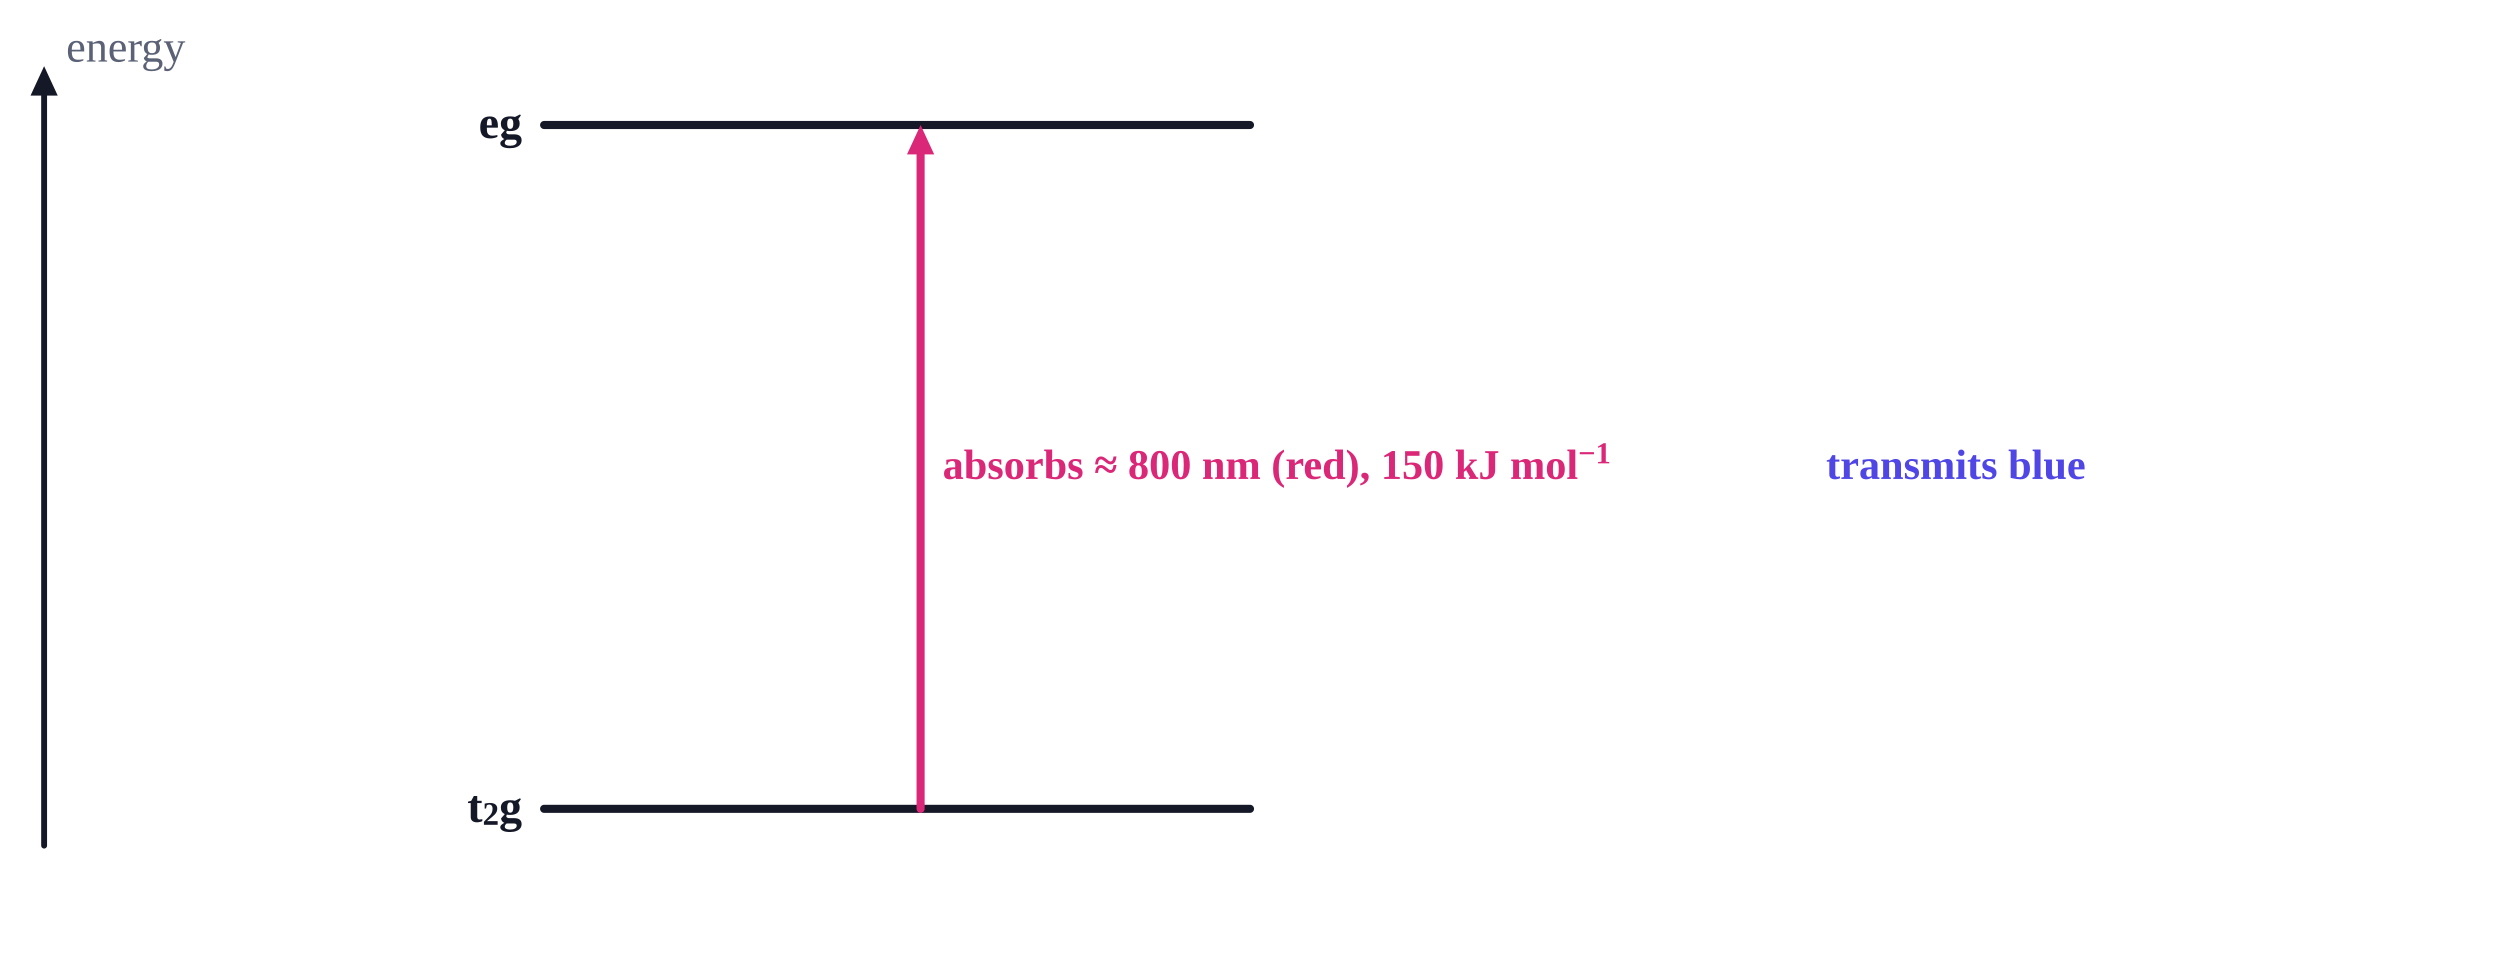
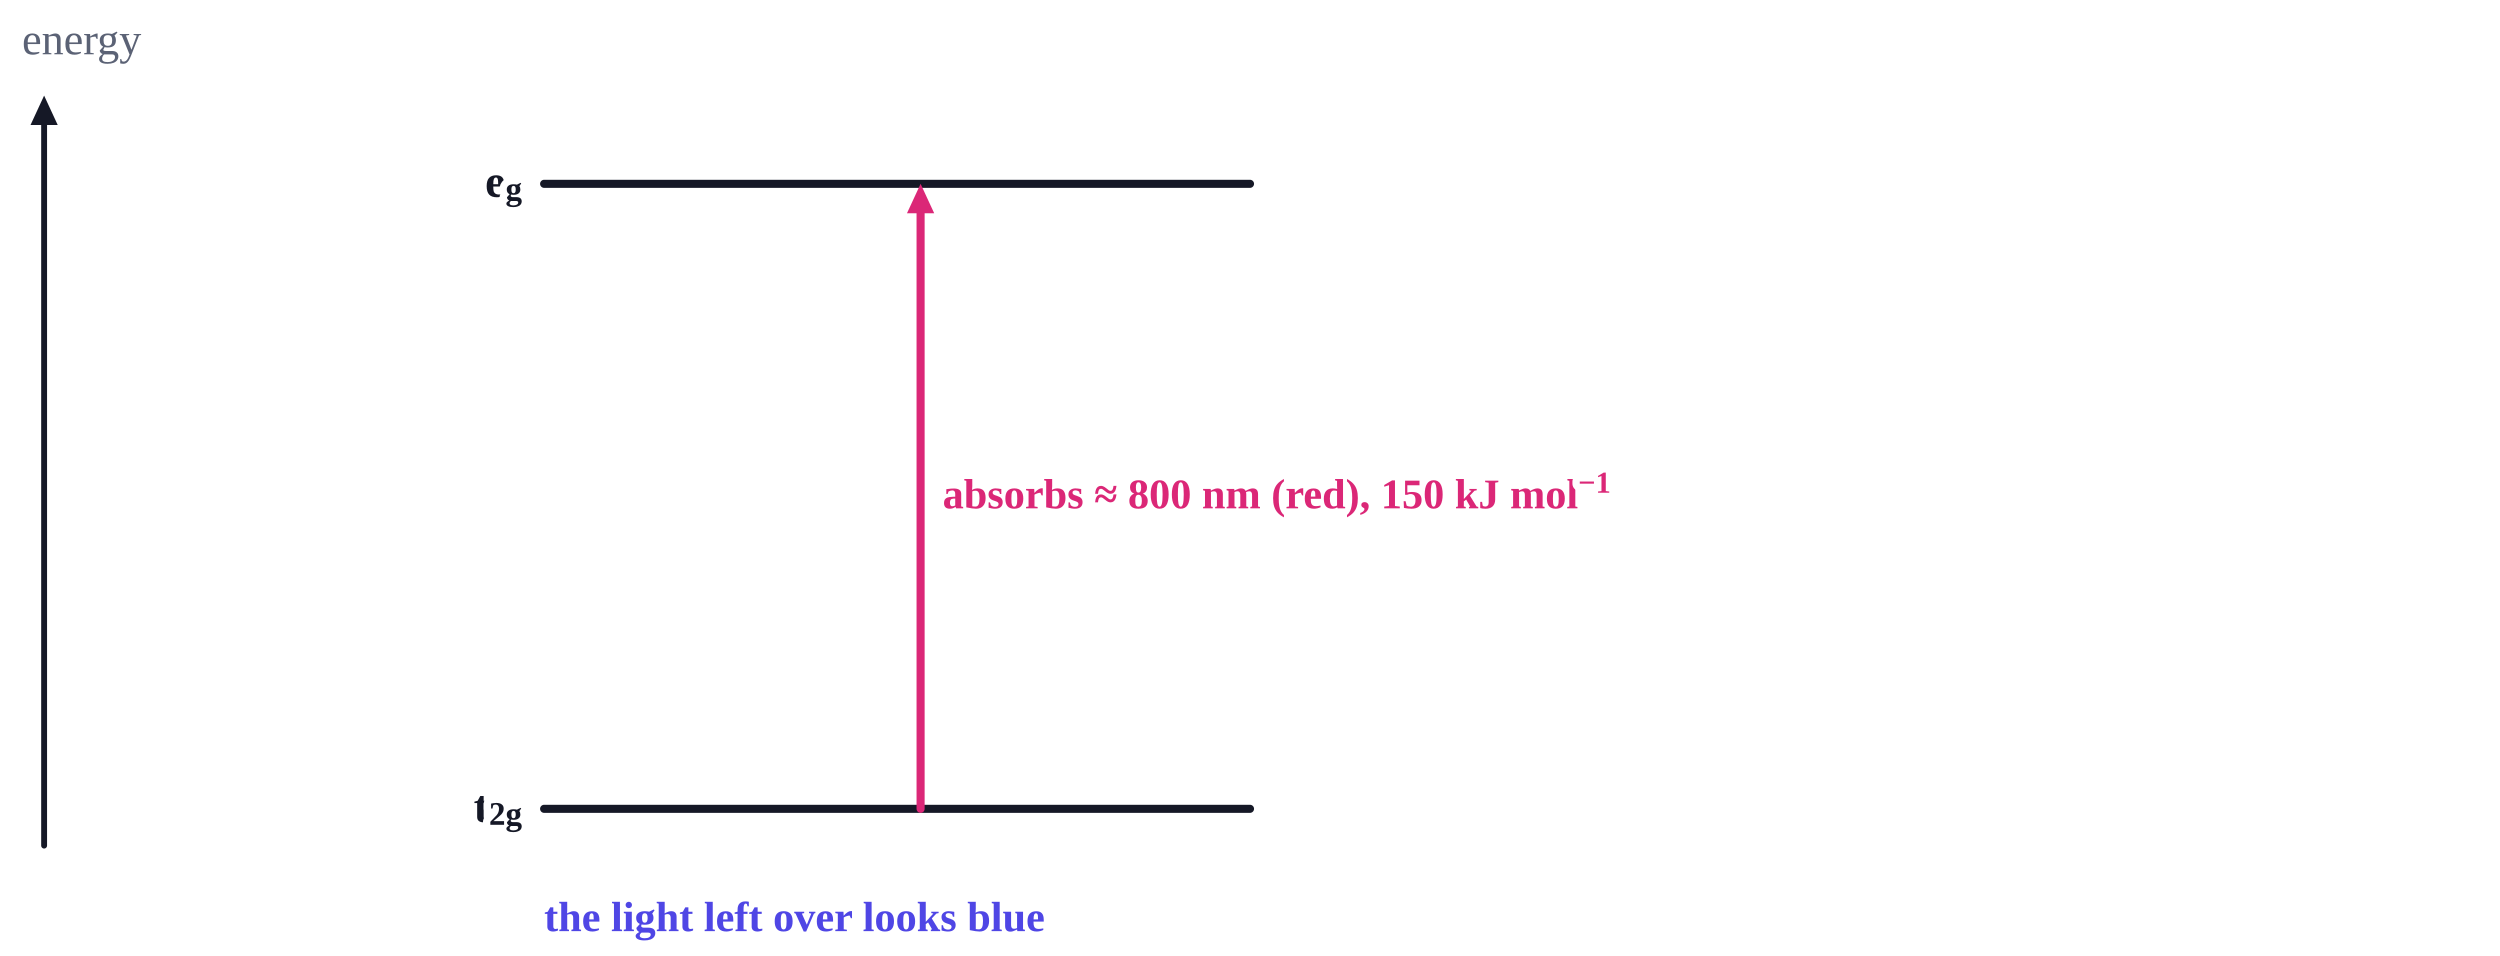
<svg xmlns="http://www.w3.org/2000/svg" viewBox="0 0 680.0 260.0" width="680.0" height="260.0" role="img" aria-label="Energy diagram: t₂g and eg levels with an upward arrow labelled absorbs about 800 nm, and a note that the complementary blue is transmitted." style="color:var(--vx-ink, #151826);font-family:inherit;max-width:100%;height:auto">
-   <path d="M12.0 230.0 L12.0 25.2" stroke="var(--vx-ink, #151826)" stroke-width="1.6" stroke-linecap="round" fill="none" />
-   <path d="M12.0 18.0 L15.7 26.0 L8.3 26.0 Z" fill="var(--vx-ink, #151826)" />
-   <text x="18.0" y="14.0" font-size="12" font-weight="500" text-anchor="start" dominant-baseline="middle" fill="var(--vx-soft, #5b6275)">energy</text>
+   <path d="M12.0 230.0 L12.0 33.2" stroke="var(--vx-ink, #151826)" stroke-width="1.6" stroke-linecap="round" fill="none" />
+   <path d="M12.0 26.0 L15.7 34.0 L8.3 34.0 Z" fill="var(--vx-ink, #151826)" />
+   <text x="6.0" y="12.0" font-size="12" font-weight="500" text-anchor="start" dominant-baseline="middle" fill="var(--vx-soft, #5b6275)">energy</text>
  <path d="M148.0 220.0 L340.0 220.0" stroke="var(--vx-ink, #151826)" stroke-width="2.2" stroke-linecap="round" fill="none" />
-   <text x="142.0" y="220.0" font-size="12.5" font-weight="600" text-anchor="end" dominant-baseline="middle" fill="var(--vx-ink, #151826)">t<tspan baseline-shift="sub" font-size="9.0">2</tspan>g</text>
-   <path d="M148.0 34.0 L340.0 34.0" stroke="var(--vx-ink, #151826)" stroke-width="2.2" stroke-linecap="round" fill="none" />
-   <text x="142.0" y="34.0" font-size="12.5" font-weight="600" text-anchor="end" dominant-baseline="middle" fill="var(--vx-ink, #151826)">eg</text>
-   <path d="M250.4 220.0 L250.4 41.2" stroke="var(--vx-a2, #db2777)" stroke-width="2.2" stroke-linecap="round" fill="none" />
-   <path d="M250.4 34.0 L254.1 42.0 L246.7 42.0 Z" fill="var(--vx-a2, #db2777)" />
-   <text x="256.4" y="127.0" font-size="11.5" font-weight="700" text-anchor="start" dominant-baseline="middle" fill="var(--vx-a2, #db2777)">absorbs ≈ 800 nm (red), 150 kJ mol<tspan baseline-shift="super" font-size="8.3">−1</tspan>
+   <path d="M148.0 50.0 L340.0 50.0" stroke="var(--vx-ink, #151826)" stroke-width="2.2" stroke-linecap="round" fill="none" />
+   <path d="M250.4 220.0 L250.4 57.2" stroke="var(--vx-a2, #db2777)" stroke-width="2.2" stroke-linecap="round" fill="none" />
+   <path d="M250.4 50.0 L254.1 58.0 L246.7 58.0 Z" fill="var(--vx-a2, #db2777)" />
+   <text x="142.0" y="220.0" font-size="12.5" font-weight="600" text-anchor="end" dominant-baseline="middle" fill="var(--vx-ink, #151826)" stroke="var(--vx-card, #fff)" stroke-width="4" stroke-linejoin="round" paint-order="stroke">t<tspan baseline-shift="sub" font-size="9.0">2g</tspan>
  </text>
-   <text x="532.0" y="127.0" font-size="11.5" font-weight="700" text-anchor="middle" dominant-baseline="middle" fill="var(--vx-a1, #4f46e5)">transmits blue</text>
+   <text x="142.0" y="50.0" font-size="12.5" font-weight="600" text-anchor="end" dominant-baseline="middle" fill="var(--vx-ink, #151826)" stroke="var(--vx-card, #fff)" stroke-width="4" stroke-linejoin="round" paint-order="stroke">e<tspan baseline-shift="sub" font-size="9.0">g</tspan>
+   </text>
+   <text x="256.4" y="135.0" font-size="11.5" font-weight="700" text-anchor="start" dominant-baseline="middle" fill="var(--vx-a2, #db2777)" stroke="var(--vx-card, #fff)" stroke-width="4" stroke-linejoin="round" paint-order="stroke">absorbs ≈ 800 nm (red), 150 kJ mol<tspan baseline-shift="super" font-size="8.3">−1</tspan>
+   </text>
+   <text x="148.0" y="250.0" font-size="11.5" font-weight="700" text-anchor="start" dominant-baseline="middle" fill="var(--vx-a1, #4f46e5)" stroke="var(--vx-card, #fff)" stroke-width="4" stroke-linejoin="round" paint-order="stroke">the light left over looks blue</text>
</svg>
